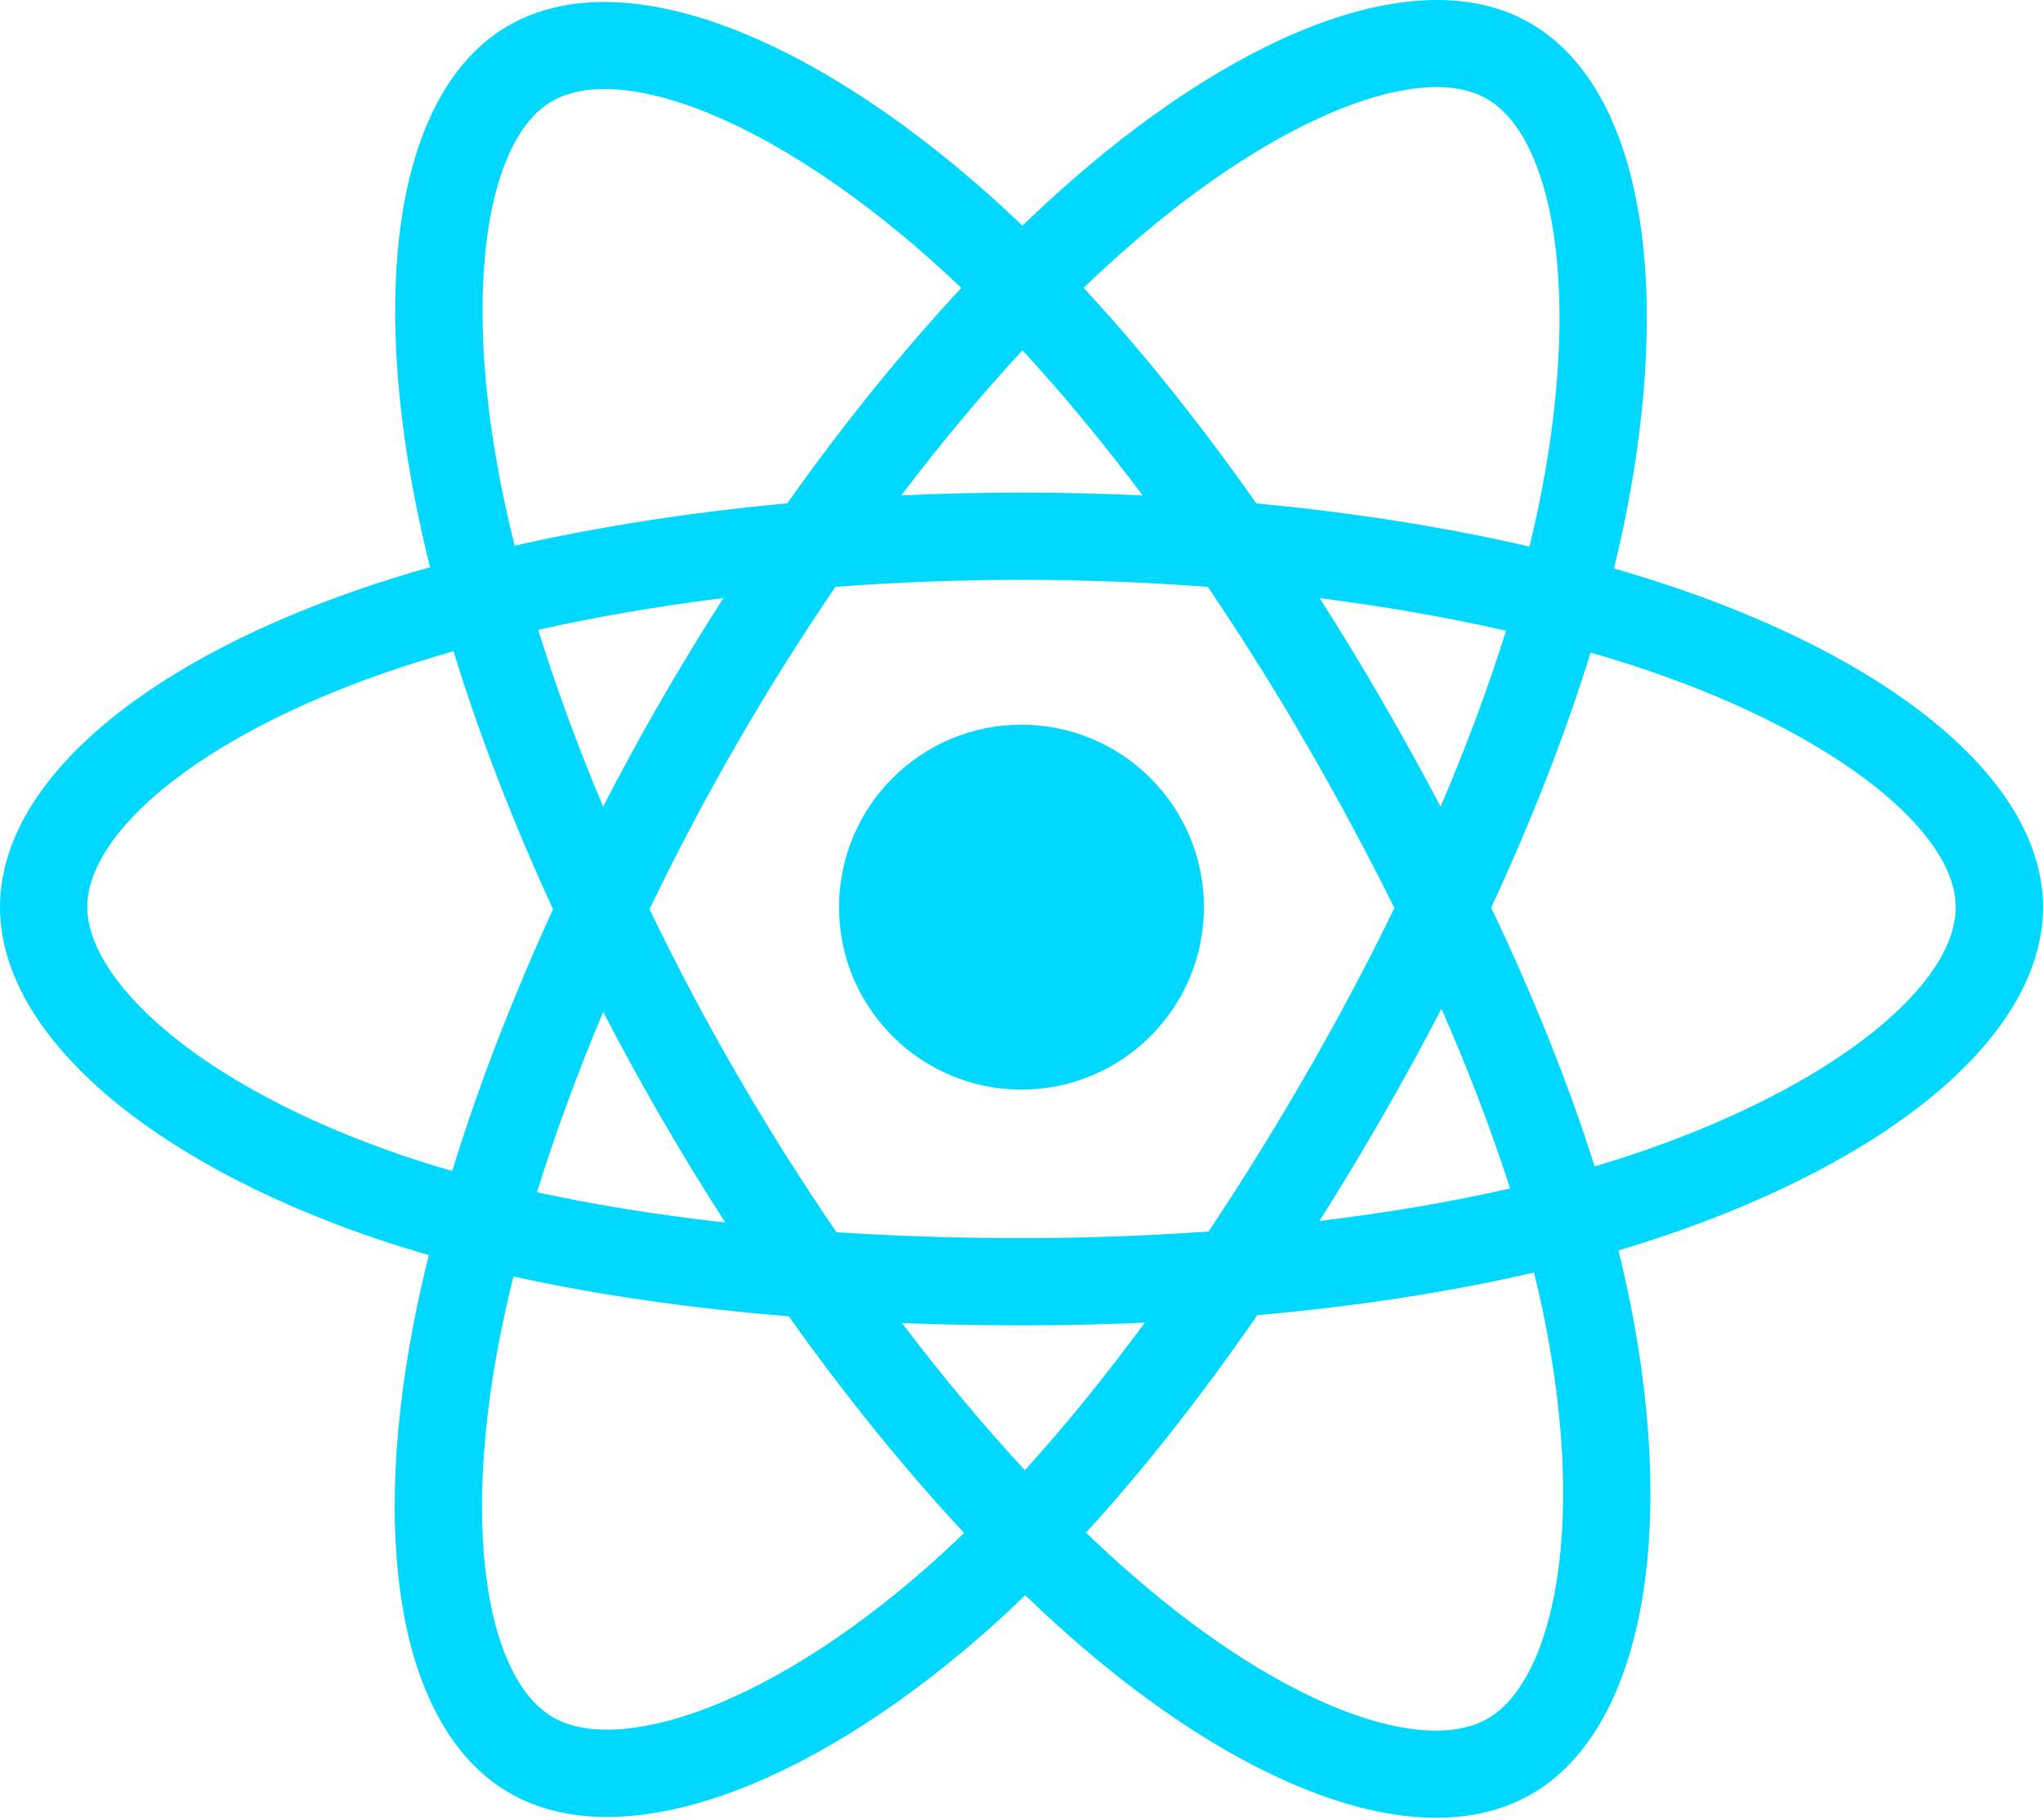
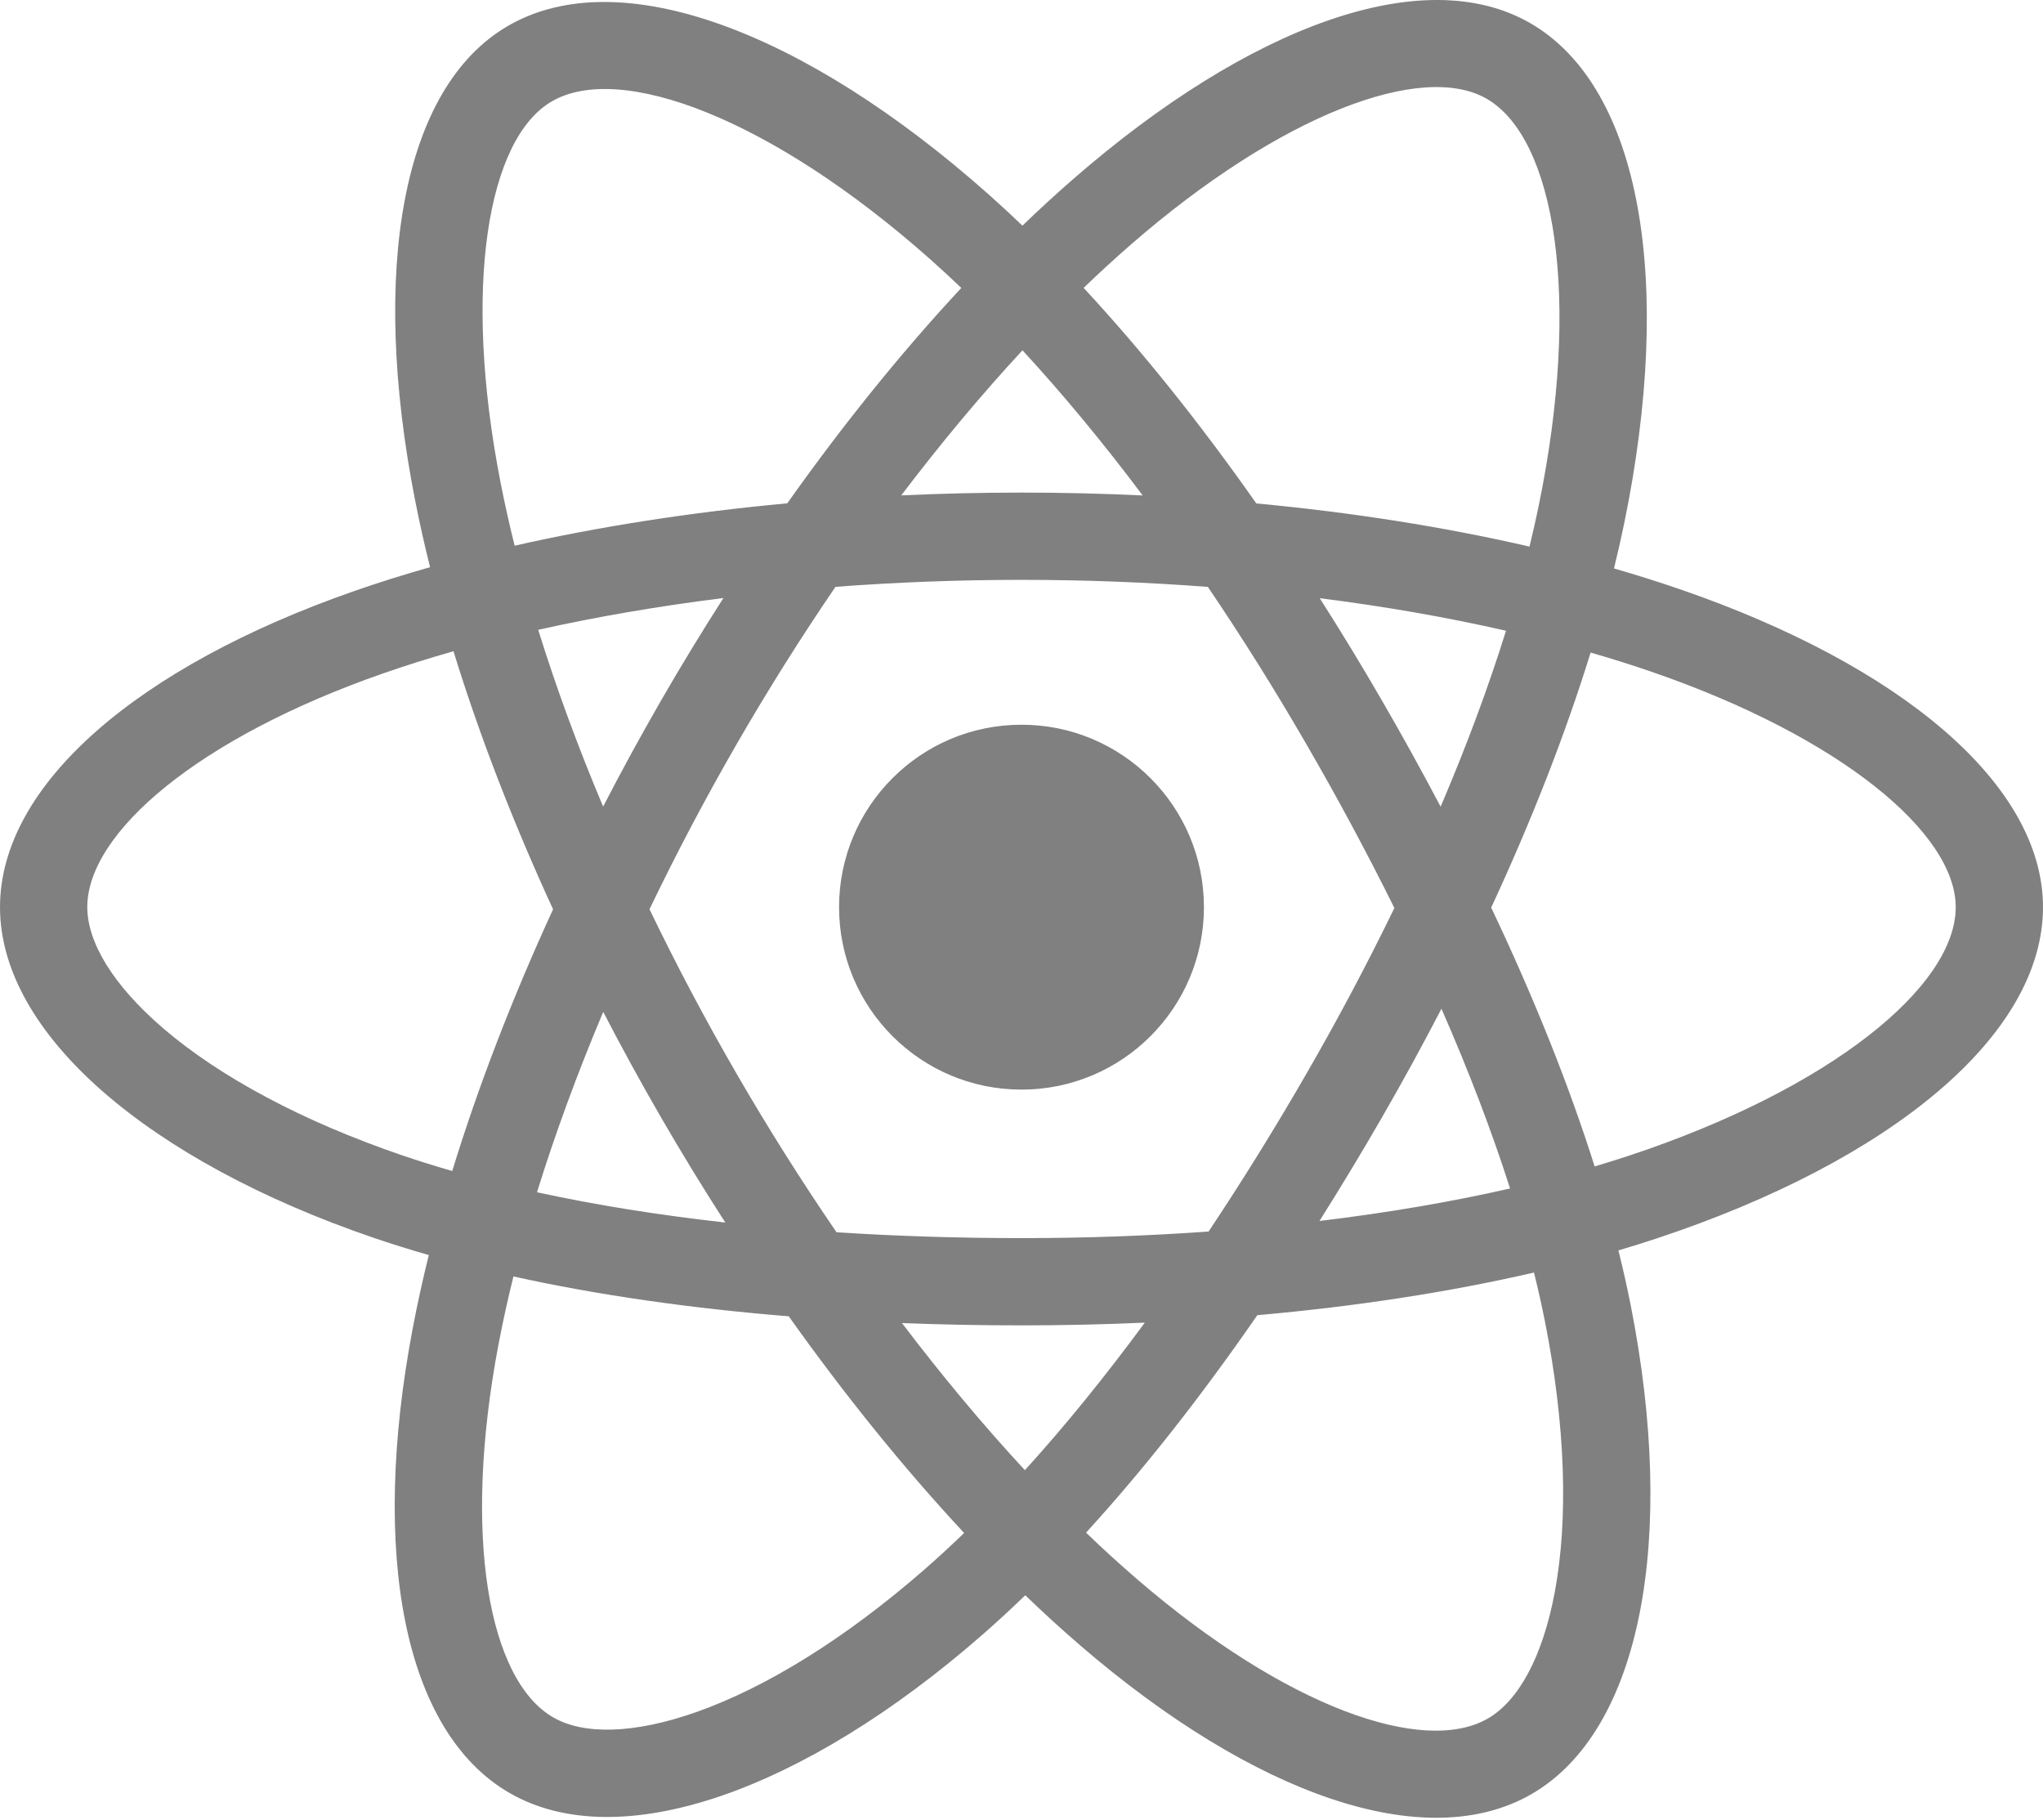
<svg xmlns="http://www.w3.org/2000/svg" aria-hidden="true" role="img" class="iconify iconify--logos" width="35.93" height="32" preserveAspectRatio="xMidYMid meet" viewBox="0 0 256 228">
-   <path fill="#00D8FF" d="M210.483 73.824a171.49 171.49 0 0 0-8.24-2.597c.465-1.9.893-3.777 1.273-5.621c6.238-30.281 2.16-54.676-11.769-62.708c-13.355-7.7-35.196.329-57.254 19.526a171.23 171.23 0 0 0-6.375 5.848a155.866 155.866 0 0 0-4.241-3.917C100.759 3.829 77.587-4.822 63.673 3.233C50.33 10.957 46.379 33.89 51.995 62.588a170.974 170.974 0 0 0 1.892 8.48c-3.28.932-6.445 1.924-9.474 2.98C17.309 83.498 0 98.307 0 113.668c0 15.865 18.582 31.778 46.812 41.427a145.52 145.52 0 0 0 6.921 2.165a167.467 167.467 0 0 0-2.01 9.138c-5.354 28.2-1.173 50.591 12.134 58.266c13.744 7.926 36.812-.22 59.273-19.855a145.567 145.567 0 0 0 5.342-4.923a168.064 168.064 0 0 0 6.92 6.314c21.758 18.722 43.246 26.282 56.54 18.586c13.731-7.949 18.194-32.003 12.4-61.268a145.016 145.016 0 0 0-1.535-6.842c1.62-.48 3.21-.974 4.76-1.488c29.348-9.723 48.443-25.443 48.443-41.52c0-15.417-17.868-30.326-45.517-39.844Zm-6.365 70.984c-1.4.463-2.836.91-4.3 1.345c-3.24-10.257-7.612-21.163-12.963-32.432c5.106-11 9.31-21.767 12.459-31.957c2.619.758 5.16 1.557 7.61 2.4c23.69 8.156 38.14 20.213 38.14 29.504c0 9.896-15.606 22.743-40.946 31.14Zm-10.514 20.834c2.562 12.94 2.927 24.64 1.23 33.787c-1.524 8.219-4.59 13.698-8.382 15.893c-8.067 4.67-25.32-1.4-43.927-17.412a156.726 156.726 0 0 1-6.437-5.87c7.214-7.889 14.423-17.06 21.459-27.246c12.376-1.098 24.068-2.894 34.671-5.345a134.17 134.17 0 0 1 1.386 6.193ZM87.276 214.515c-7.882 2.783-14.16 2.863-17.955.675c-8.075-4.657-11.432-22.636-6.853-46.752a156.923 156.923 0 0 1 1.869-8.499c10.486 2.32 22.093 3.988 34.498 4.994c7.084 9.967 14.501 19.128 21.976 27.15a134.668 134.668 0 0 1-4.877 4.492c-9.933 8.682-19.886 14.842-28.658 17.94ZM50.35 144.747c-12.483-4.267-22.792-9.812-29.858-15.863c-6.35-5.437-9.555-10.836-9.555-15.216c0-9.322 13.897-21.212 37.076-29.293c2.813-.98 5.757-1.905 8.812-2.773c3.204 10.42 7.406 21.315 12.477 32.332c-5.137 11.18-9.399 22.249-12.634 32.792a134.718 134.718 0 0 1-6.318-1.979Zm12.378-84.26c-4.811-24.587-1.616-43.134 6.425-47.789c8.564-4.958 27.502 2.111 47.463 19.835a144.318 144.318 0 0 1 3.841 3.545c-7.438 7.987-14.787 17.08-21.808 26.988c-12.04 1.116-23.565 2.908-34.161 5.309a160.342 160.342 0 0 1-1.76-7.887Zm110.427 27.268a347.8 347.8 0 0 0-7.785-12.803c8.168 1.033 15.994 2.404 23.343 4.08c-2.206 7.072-4.956 14.465-8.193 22.045a381.151 381.151 0 0 0-7.365-13.322Zm-45.032-43.861c5.044 5.465 10.096 11.566 15.065 18.186a322.04 322.04 0 0 0-30.257-.006c4.974-6.559 10.069-12.652 15.192-18.18ZM82.802 87.83a323.167 323.167 0 0 0-7.227 13.238c-3.184-7.553-5.909-14.98-8.134-22.152c7.304-1.634 15.093-2.97 23.209-3.984a321.524 321.524 0 0 0-7.848 12.897Zm8.081 65.352c-8.385-.936-16.291-2.203-23.593-3.793c2.26-7.3 5.045-14.885 8.298-22.6a321.187 321.187 0 0 0 7.257 13.246c2.594 4.48 5.28 8.868 8.038 13.147Zm37.542 31.03c-5.184-5.592-10.354-11.779-15.403-18.433c4.902.192 9.899.29 14.978.29c5.218 0 10.376-.117 15.453-.343c-4.985 6.774-10.018 12.97-15.028 18.486Zm52.198-57.817c3.422 7.8 6.306 15.345 8.596 22.52c-7.422 1.694-15.436 3.058-23.88 4.071a382.417 382.417 0 0 0 7.859-13.026a347.403 347.403 0 0 0 7.425-13.565Zm-16.898 8.101a358.557 358.557 0 0 1-12.281 19.815a329.4 329.4 0 0 1-23.444.823c-7.967 0-15.716-.248-23.178-.732a310.202 310.202 0 0 1-12.513-19.846h.001a307.41 307.41 0 0 1-10.923-20.627a310.278 310.278 0 0 1 10.89-20.637l-.001.001a307.318 307.318 0 0 1 12.413-19.761c7.613-.576 15.42-.876 23.31-.876H128c7.926 0 15.743.303 23.354.883a329.357 329.357 0 0 1 12.335 19.695a358.489 358.489 0 0 1 11.036 20.54a329.472 329.472 0 0 1-11 20.722Zm22.56-122.124c8.572 4.944 11.906 24.881 6.52 51.026c-.344 1.668-.73 3.367-1.15 5.09c-10.622-2.452-22.155-4.275-34.23-5.408c-7.034-10.017-14.323-19.124-21.64-27.008a160.789 160.789 0 0 1 5.888-5.4c18.9-16.447 36.564-22.941 44.612-18.3ZM128 90.808c12.625 0 22.86 10.235 22.86 22.86s-10.235 22.86-22.86 22.86s-22.86-10.235-22.86-22.86s10.235-22.86 22.86-22.86Z" />
+   <path fill="gray" d="M210.483 73.824a171.49 171.49 0 0 0-8.24-2.597c.465-1.9.893-3.777 1.273-5.621c6.238-30.281 2.16-54.676-11.769-62.708c-13.355-7.7-35.196.329-57.254 19.526a171.23 171.23 0 0 0-6.375 5.848a155.866 155.866 0 0 0-4.241-3.917C100.759 3.829 77.587-4.822 63.673 3.233C50.33 10.957 46.379 33.89 51.995 62.588a170.974 170.974 0 0 0 1.892 8.48c-3.28.932-6.445 1.924-9.474 2.98C17.309 83.498 0 98.307 0 113.668c0 15.865 18.582 31.778 46.812 41.427a145.52 145.52 0 0 0 6.921 2.165a167.467 167.467 0 0 0-2.01 9.138c-5.354 28.2-1.173 50.591 12.134 58.266c13.744 7.926 36.812-.22 59.273-19.855a145.567 145.567 0 0 0 5.342-4.923a168.064 168.064 0 0 0 6.92 6.314c21.758 18.722 43.246 26.282 56.54 18.586c13.731-7.949 18.194-32.003 12.4-61.268a145.016 145.016 0 0 0-1.535-6.842c1.62-.48 3.21-.974 4.76-1.488c29.348-9.723 48.443-25.443 48.443-41.52c0-15.417-17.868-30.326-45.517-39.844Zm-6.365 70.984c-1.4.463-2.836.91-4.3 1.345c-3.24-10.257-7.612-21.163-12.963-32.432c5.106-11 9.31-21.767 12.459-31.957c2.619.758 5.16 1.557 7.61 2.4c23.69 8.156 38.14 20.213 38.14 29.504c0 9.896-15.606 22.743-40.946 31.14Zm-10.514 20.834c2.562 12.94 2.927 24.64 1.23 33.787c-1.524 8.219-4.59 13.698-8.382 15.893c-8.067 4.67-25.32-1.4-43.927-17.412a156.726 156.726 0 0 1-6.437-5.87c7.214-7.889 14.423-17.06 21.459-27.246c12.376-1.098 24.068-2.894 34.671-5.345a134.17 134.17 0 0 1 1.386 6.193ZM87.276 214.515c-7.882 2.783-14.16 2.863-17.955.675c-8.075-4.657-11.432-22.636-6.853-46.752a156.923 156.923 0 0 1 1.869-8.499c10.486 2.32 22.093 3.988 34.498 4.994c7.084 9.967 14.501 19.128 21.976 27.15a134.668 134.668 0 0 1-4.877 4.492c-9.933 8.682-19.886 14.842-28.658 17.94ZM50.35 144.747c-12.483-4.267-22.792-9.812-29.858-15.863c-6.35-5.437-9.555-10.836-9.555-15.216c0-9.322 13.897-21.212 37.076-29.293c2.813-.98 5.757-1.905 8.812-2.773c3.204 10.42 7.406 21.315 12.477 32.332c-5.137 11.18-9.399 22.249-12.634 32.792a134.718 134.718 0 0 1-6.318-1.979Zm12.378-84.26c-4.811-24.587-1.616-43.134 6.425-47.789c8.564-4.958 27.502 2.111 47.463 19.835a144.318 144.318 0 0 1 3.841 3.545c-7.438 7.987-14.787 17.08-21.808 26.988c-12.04 1.116-23.565 2.908-34.161 5.309a160.342 160.342 0 0 1-1.76-7.887Zm110.427 27.268a347.8 347.8 0 0 0-7.785-12.803c8.168 1.033 15.994 2.404 23.343 4.08c-2.206 7.072-4.956 14.465-8.193 22.045a381.151 381.151 0 0 0-7.365-13.322Zm-45.032-43.861c5.044 5.465 10.096 11.566 15.065 18.186a322.04 322.04 0 0 0-30.257-.006c4.974-6.559 10.069-12.652 15.192-18.18ZM82.802 87.83a323.167 323.167 0 0 0-7.227 13.238c-3.184-7.553-5.909-14.98-8.134-22.152c7.304-1.634 15.093-2.97 23.209-3.984a321.524 321.524 0 0 0-7.848 12.897Zm8.081 65.352c-8.385-.936-16.291-2.203-23.593-3.793c2.26-7.3 5.045-14.885 8.298-22.6a321.187 321.187 0 0 0 7.257 13.246c2.594 4.48 5.28 8.868 8.038 13.147Zm37.542 31.03c-5.184-5.592-10.354-11.779-15.403-18.433c4.902.192 9.899.29 14.978.29c5.218 0 10.376-.117 15.453-.343c-4.985 6.774-10.018 12.97-15.028 18.486Zm52.198-57.817c3.422 7.8 6.306 15.345 8.596 22.52c-7.422 1.694-15.436 3.058-23.88 4.071a382.417 382.417 0 0 0 7.859-13.026a347.403 347.403 0 0 0 7.425-13.565Zm-16.898 8.101a358.557 358.557 0 0 1-12.281 19.815a329.4 329.4 0 0 1-23.444.823c-7.967 0-15.716-.248-23.178-.732a310.202 310.202 0 0 1-12.513-19.846h.001a307.41 307.41 0 0 1-10.923-20.627a310.278 310.278 0 0 1 10.89-20.637l-.001.001a307.318 307.318 0 0 1 12.413-19.761c7.613-.576 15.42-.876 23.31-.876H128c7.926 0 15.743.303 23.354.883a329.357 329.357 0 0 1 12.335 19.695a358.489 358.489 0 0 1 11.036 20.54a329.472 329.472 0 0 1-11 20.722Zm22.56-122.124c8.572 4.944 11.906 24.881 6.52 51.026c-.344 1.668-.73 3.367-1.15 5.09c-10.622-2.452-22.155-4.275-34.23-5.408c-7.034-10.017-14.323-19.124-21.64-27.008a160.789 160.789 0 0 1 5.888-5.4c18.9-16.447 36.564-22.941 44.612-18.3ZM128 90.808c12.625 0 22.86 10.235 22.86 22.86s-10.235 22.86-22.86 22.86s-22.86-10.235-22.86-22.86s10.235-22.86 22.86-22.86Z" />
</svg>
